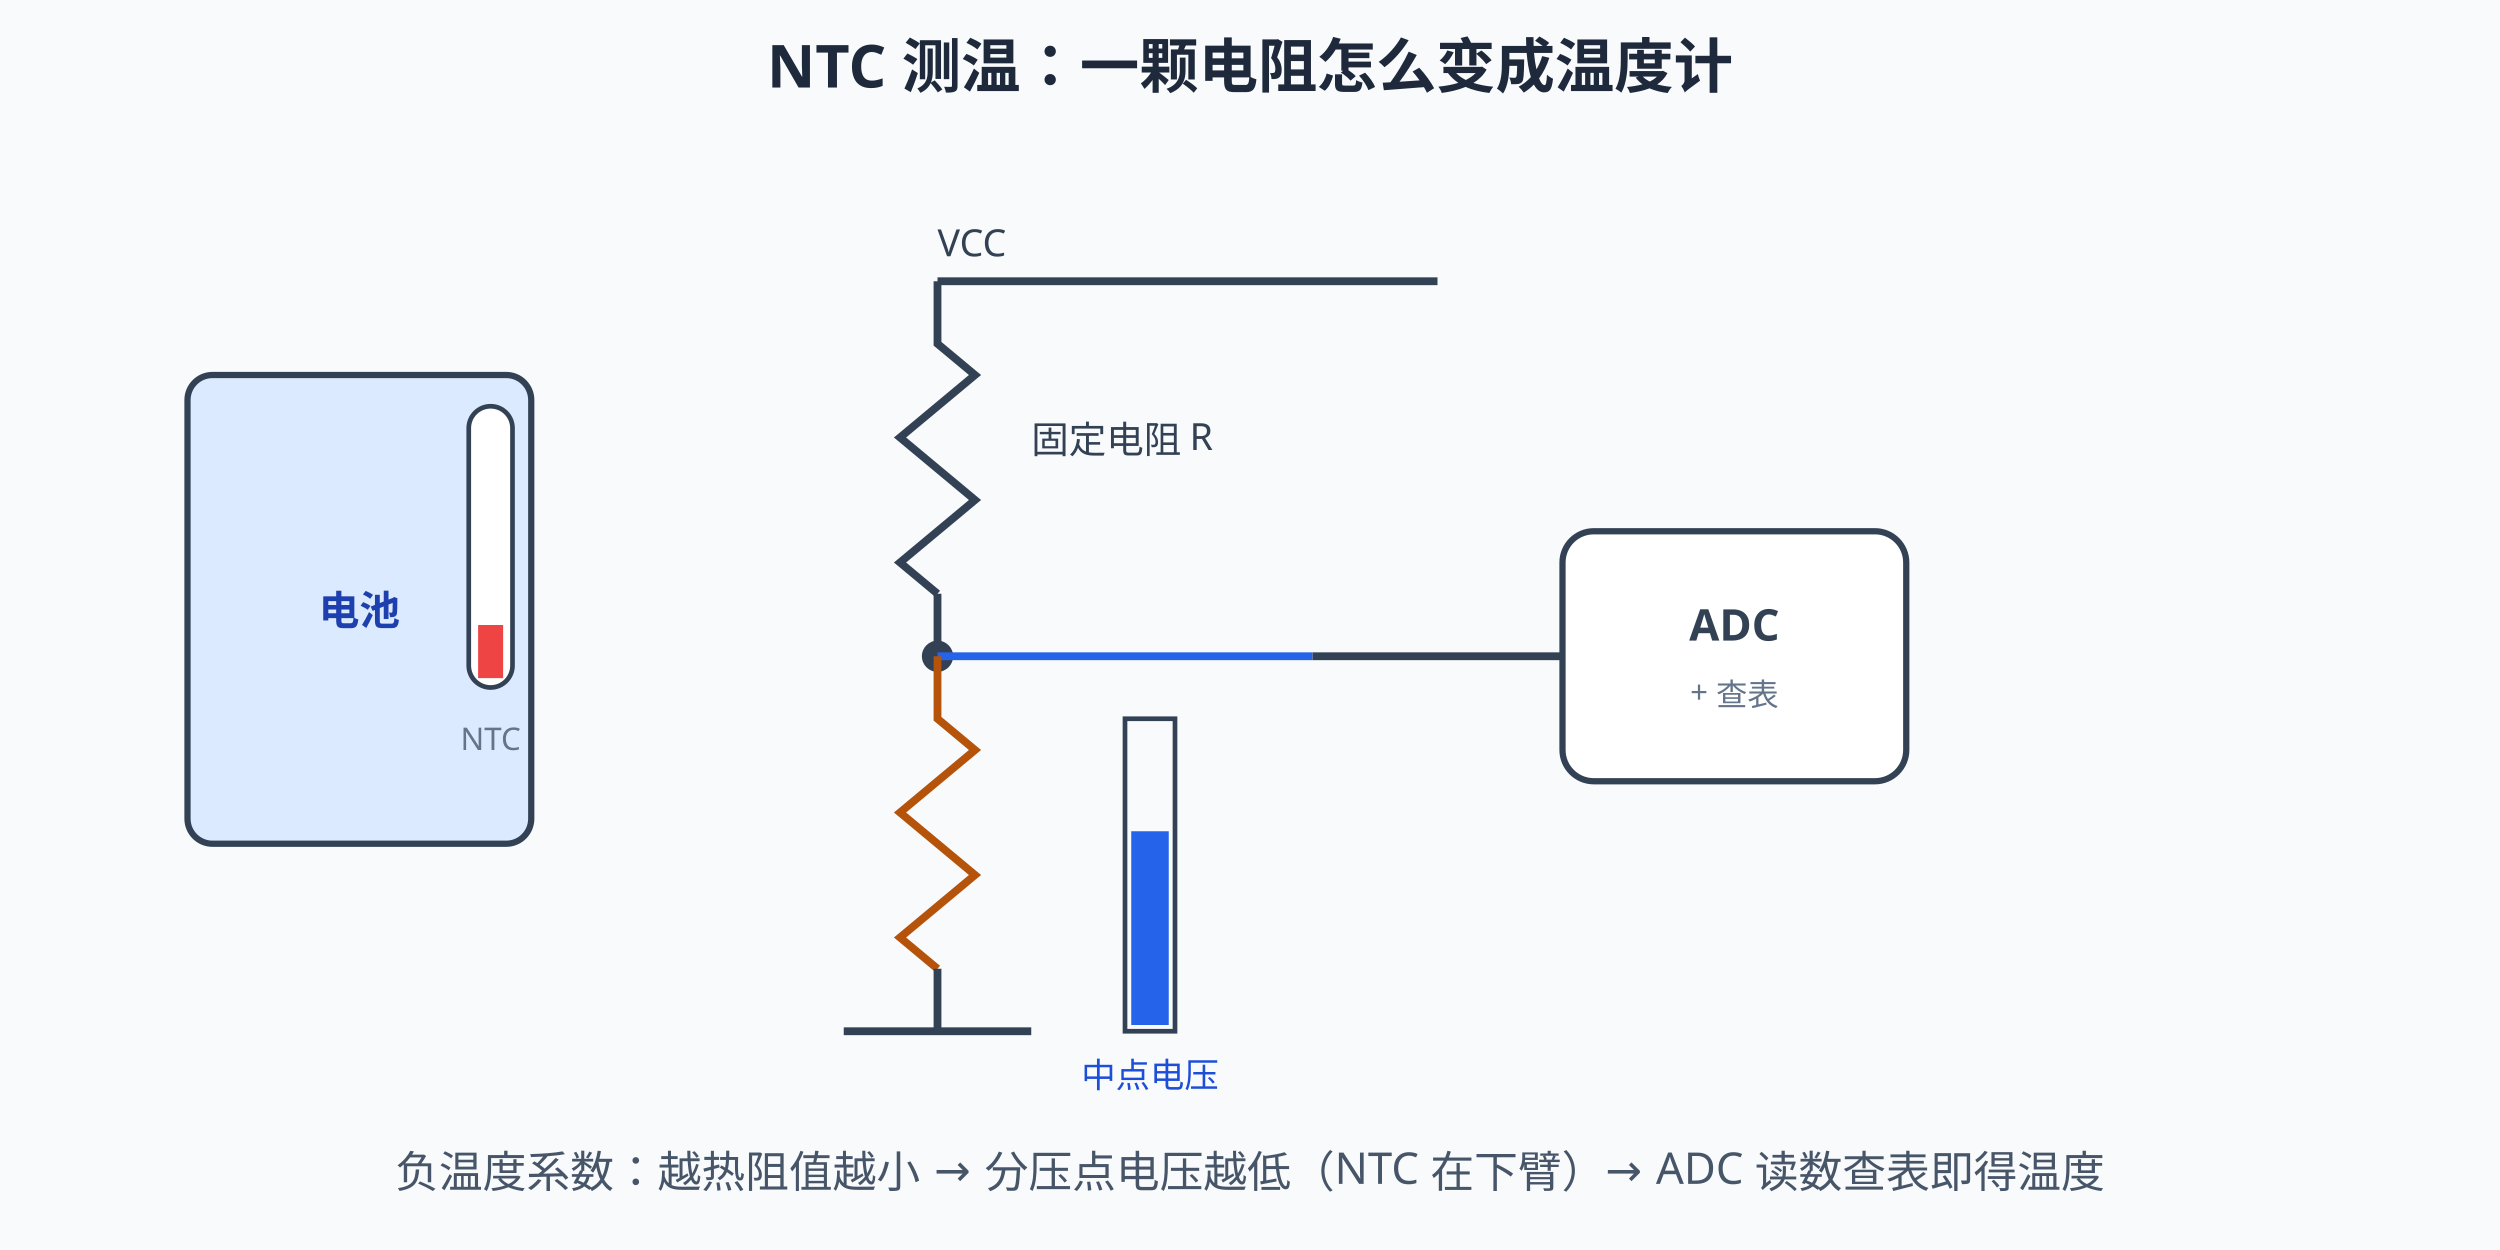
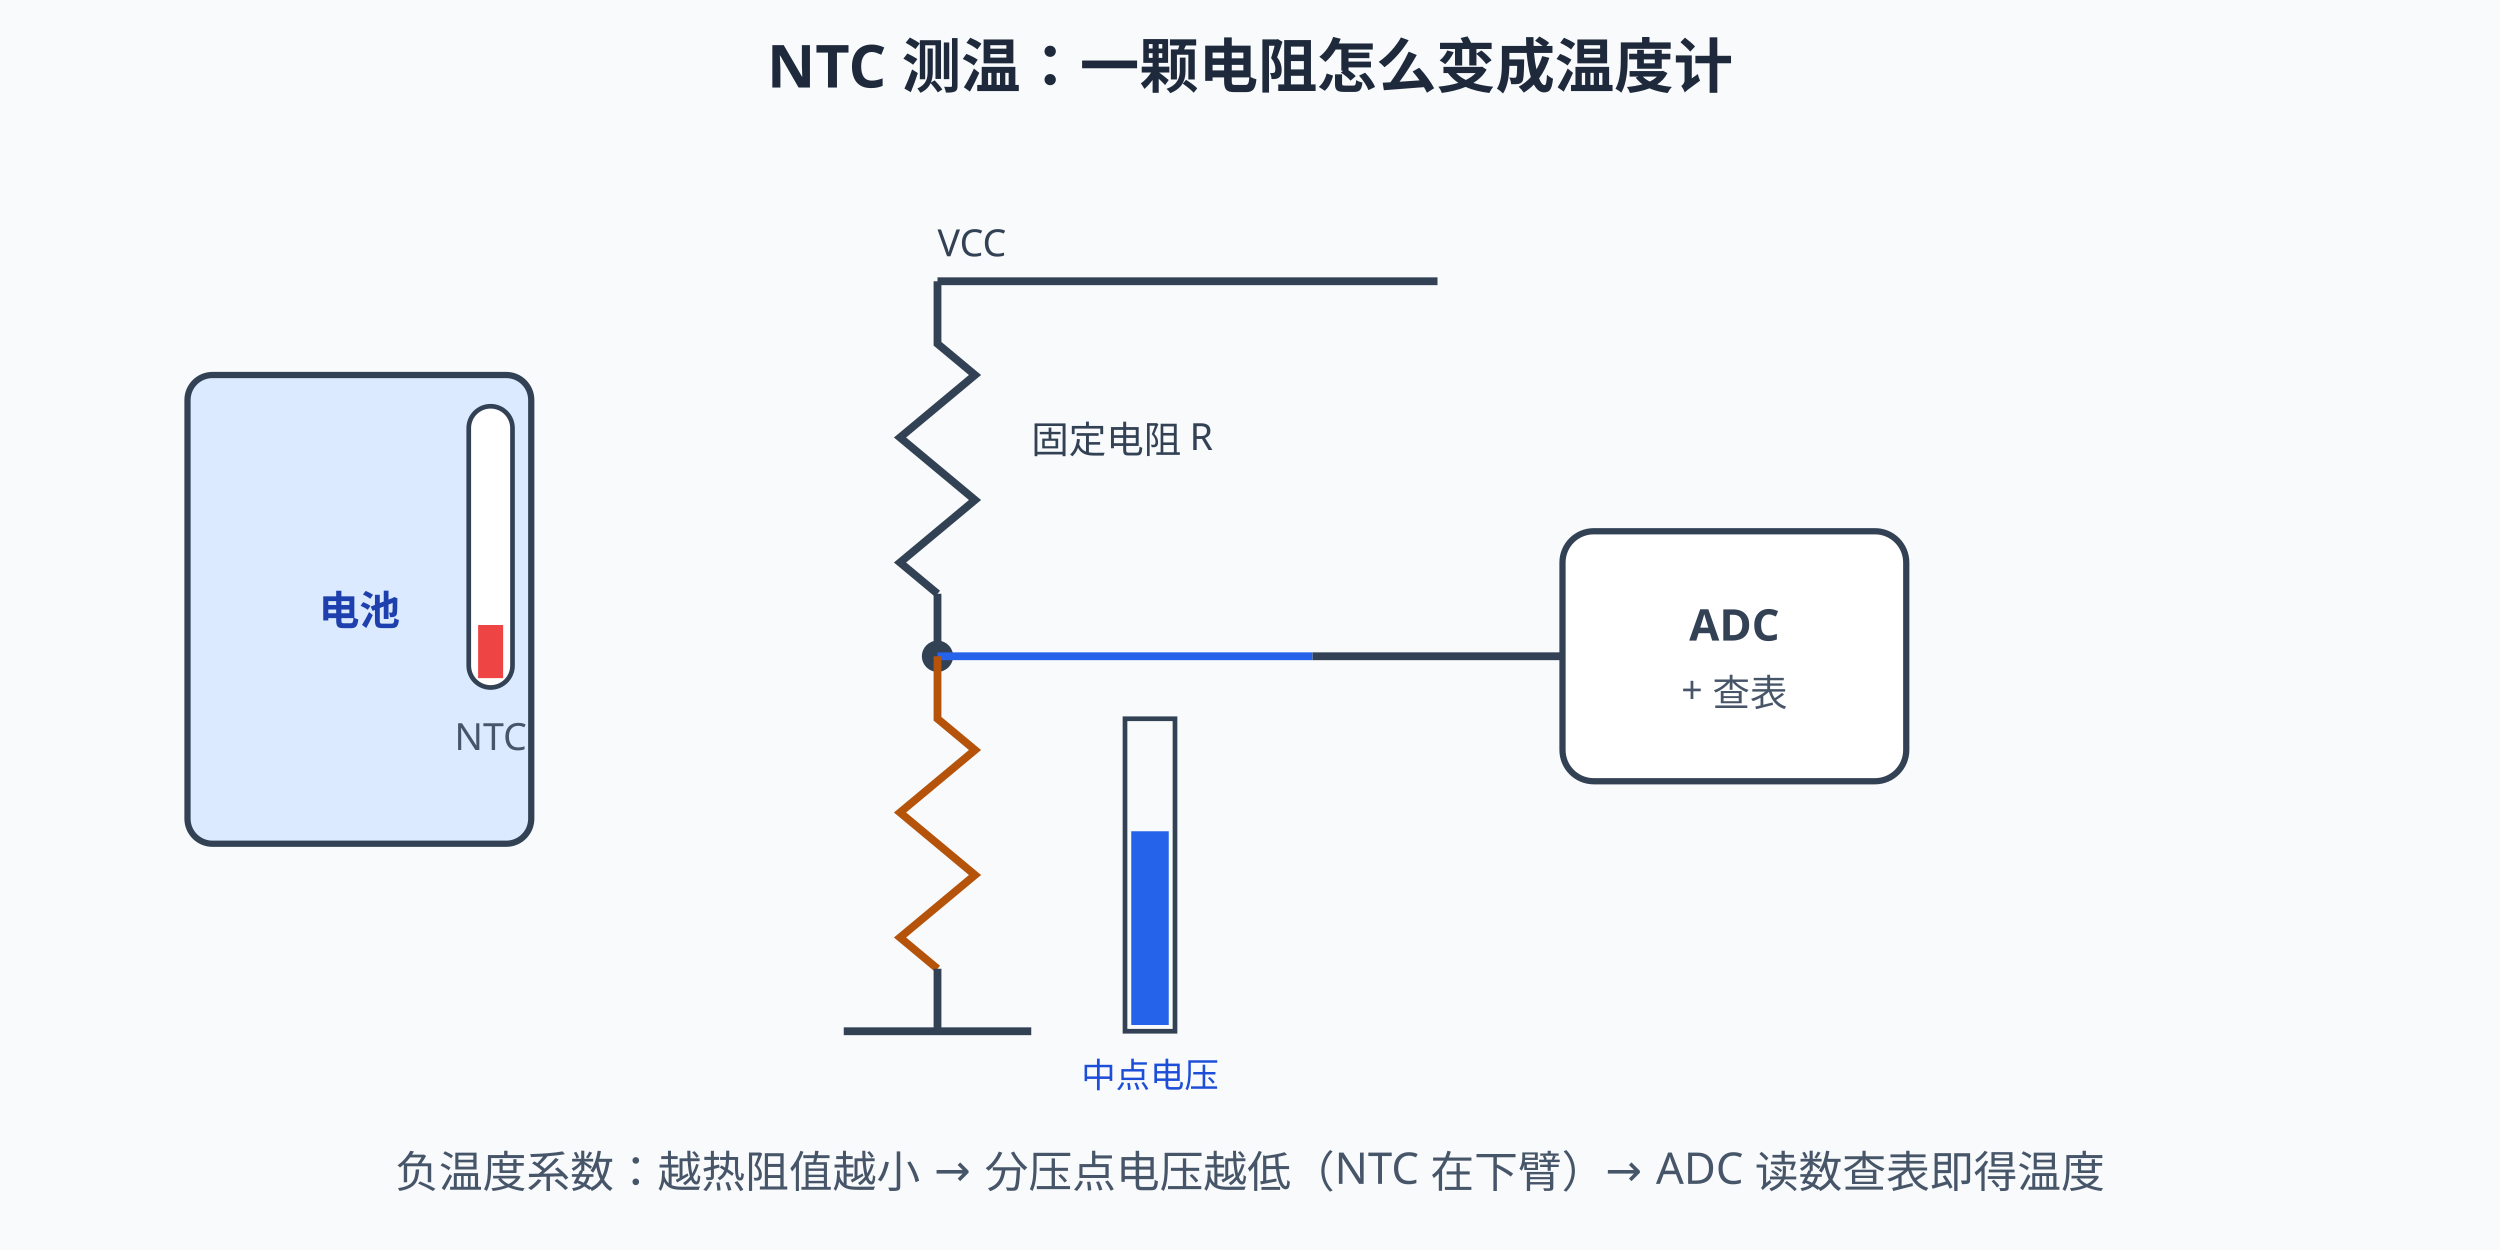
<svg xmlns="http://www.w3.org/2000/svg" width="800" height="400" viewBox="0 0 800 400">
  <rect width="800" height="400" fill="#f8fafc" />
  <style>
  text{font-family:"Segoe UI","Microsoft YaHei",sans-serif;}
  /* 深色模式：GitHub 深色主题下对调底色与文字色，只覆盖配色，不动几何与动画。
     stroke="#fff" 保持白色——那是彩色徽标上的勾选，不在覆盖范围内。 */
  @media (prefers-color-scheme: dark){
  rect[fill="#f8fafc"]{fill:#0f172a}
  rect[fill="#fff"]{fill:#1e293b}
  [fill="#f1f5f9"]{fill:#1e293b}
  [stroke="#f1f5f9"]{stroke:#1e293b}
  [fill="#e2e8f0"]{fill:#334155}
  [stroke="#e2e8f0"]{stroke:#334155}
  [fill="#cbd5e1"]{fill:#475569}
  [stroke="#cbd5e1"]{stroke:#475569}
  [fill="#64748b"]{fill:#94a3b8}
  [stroke="#64748b"]{stroke:#94a3b8}
  [fill="#475569"]{fill:#cbd5e1}
  [stroke="#475569"]{stroke:#cbd5e1}
  [fill="#334155"]{fill:#e2e8f0}
  [stroke="#334155"]{stroke:#e2e8f0}
  [fill="#1e293b"]{fill:#f1f5f9}
  [stroke="#1e293b"]{stroke:#f1f5f9}
  [fill="#dbeafe"]{fill:#1e3a8a}
  [stroke="#dbeafe"]{stroke:#1e3a8a}
  [fill="#eff6ff"]{fill:#172554}
  [stroke="#eff6ff"]{stroke:#172554}
  [fill="#bfdbfe"]{fill:#1e40af}
  [stroke="#bfdbfe"]{stroke:#1e40af}
  [fill="#1d4ed8"]{fill:#60a5fa}
  [stroke="#1d4ed8"]{stroke:#60a5fa}
  [fill="#1e40af"]{fill:#93c5fd}
  [stroke="#1e40af"]{stroke:#93c5fd}
  [fill="#2563eb"]{fill:#60a5fa}
  [stroke="#2563eb"]{stroke:#60a5fa}
  [fill="#3b82f6"]{fill:#60a5fa}
  [stroke="#3b82f6"]{stroke:#60a5fa}
  [fill="#ecfdf5"]{fill:#022c22}
  [stroke="#ecfdf5"]{stroke:#022c22}
  [fill="#a7f3d0"]{fill:#065f46}
  [stroke="#a7f3d0"]{stroke:#065f46}
  [fill="#86efac"]{fill:#166534}
  [stroke="#86efac"]{stroke:#166534}
  [fill="#065f46"]{fill:#6ee7b7}
  [stroke="#065f46"]{stroke:#6ee7b7}
  [fill="#059669"]{fill:#34d399}
  [stroke="#059669"]{stroke:#34d399}
  [fill="#fef2f2"]{fill:#450a0a}
  [stroke="#fef2f2"]{stroke:#450a0a}
  [fill="#fecaca"]{fill:#7f1d1d}
  [stroke="#fecaca"]{stroke:#7f1d1d}
  [fill="#fca5a5"]{fill:#b91c1c}
  [stroke="#fca5a5"]{stroke:#b91c1c}
  [fill="#991b1b"]{fill:#fca5a5}
  [stroke="#991b1b"]{stroke:#fca5a5}
  [fill="#dc2626"]{fill:#f87171}
  [stroke="#dc2626"]{stroke:#f87171}
  [fill="#fffbeb"]{fill:#451a03}
  [stroke="#fffbeb"]{stroke:#451a03}
  [fill="#fef3c7"]{fill:#78350f}
  [stroke="#fef3c7"]{stroke:#78350f}
  [fill="#92400e"]{fill:#fcd34d}
  [stroke="#92400e"]{stroke:#fcd34d}
  [fill="#b45309"]{fill:#fbbf24}
  [stroke="#b45309"]{stroke:#fbbf24}
  }
</style>
  <text x="400" y="28" text-anchor="middle" font-size="19" font-weight="bold" fill="#1e293b">NTC 测温：一颗电阻怎么变成温度计</text>
  <rect x="60" y="120" width="110" height="150" rx="8" fill="#dbeafe" stroke="#334155" stroke-width="2" />
  <text x="115" y="200" text-anchor="middle" font-size="13" font-weight="bold" fill="#1e40af">电池</text>
  <rect x="150" y="130" width="14" height="90" rx="7" fill="#fff" stroke="#334155" stroke-width="1.5" />
  <rect x="153" y="200" width="8" height="17" fill="#ef4444">
    <animate attributeName="height" values="17;60;60;17" keyTimes="0;0.45;0.6;1" dur="8s" repeatCount="indefinite" />
    <animate attributeName="y" values="200;157;157;200" keyTimes="0;0.45;0.6;1" dur="8s" repeatCount="indefinite" />
  </rect>
-   <text x="157" y="240" text-anchor="middle" font-size="10" fill="#64748b">NTC</text>
+   <text x="157" y="240" text-anchor="middle" font-size="12" fill="#475569">NTC</text>
  <line x1="300" y1="90" x2="460" y2="90" stroke="#334155" stroke-width="2.5" />
  <text x="300" y="82" font-size="12" fill="#334155">VCC</text>
  <polyline points="300,90 300,110 312,120 288,140 312,160 288,180 300,190" fill="none" stroke="#334155" stroke-width="2.5" />
  <text x="330" y="145" font-size="12" fill="#334155">固定电阻 R</text>
  <line x1="300" y1="190" x2="300" y2="210" stroke="#334155" stroke-width="2.5" />
  <circle cx="300" cy="210" r="5" fill="#334155" />
  <line x1="300" y1="210" x2="420" y2="210" stroke="#2563eb" stroke-width="2.5" />
  <polyline points="300,210 300,230 312,240 288,260 312,280 288,300 300,310" fill="none" stroke="#b45309" stroke-width="2.5" />
  <line x1="300" y1="310" x2="300" y2="330" stroke="#334155" stroke-width="2.5" />
  <line x1="270" y1="330" x2="330" y2="330" stroke="#334155" stroke-width="2.5" />
  <g font-size="12" fill="#b45309" font-weight="bold">
    <text x="335" y="245" opacity="0">NTC = 10kΩ（25°C）<animate attributeName="opacity" values="0;1;1;0;0" keyTimes="0;0.03;0.25;0.3;1" dur="8s" repeatCount="indefinite" />
    </text>
    <text x="335" y="245" opacity="0">NTC = 6.5kΩ（42°C）<animate attributeName="opacity" values="0;0;1;1;0;0" keyTimes="0;0.3;0.33;0.55;0.6;1" dur="8s" repeatCount="indefinite" />
    </text>
    <text x="335" y="245" opacity="0">NTC = 4.2kΩ（60°C）<animate attributeName="opacity" values="0;0;1;1;0;0" keyTimes="0;0.6;0.63;0.9;0.95;1" dur="8s" repeatCount="indefinite" />
    </text>
  </g>
  <rect x="360" y="230" width="16" height="100" fill="none" stroke="#334155" stroke-width="1.5" />
  <rect x="362" y="266" width="12" height="62" fill="#2563eb">
    <animate attributeName="height" values="62;30;30;62" keyTimes="0;0.45;0.6;1" dur="8s" repeatCount="indefinite" />
    <animate attributeName="y" values="266;298;298;266" keyTimes="0;0.45;0.6;1" dur="8s" repeatCount="indefinite" />
  </rect>
  <text x="368" y="348" text-anchor="middle" font-size="11" fill="#1d4ed8">中点电压</text>
  <line x1="420" y1="210" x2="500" y2="210" stroke="#334155" stroke-width="2.5" />
  <rect x="500" y="170" width="110" height="80" rx="10" fill="#fff" stroke="#334155" stroke-width="2" />
  <text x="555" y="205" text-anchor="middle" font-size="14" font-weight="bold" fill="#334155">ADC</text>
-   <text x="555" y="225" text-anchor="middle" font-size="10" fill="#64748b">+ 查表</text>
+   <text x="555" y="225" text-anchor="middle" font-size="12" fill="#475569">+ 查表</text>
  <g font-size="16" font-weight="bold" fill="#dc2626">
    <text x="650" y="215" opacity="0">25°C<animate attributeName="opacity" values="0;1;1;0;0" keyTimes="0;0.03;0.25;0.3;1" dur="8s" repeatCount="indefinite" />
    </text>
    <text x="650" y="215" opacity="0">42°C<animate attributeName="opacity" values="0;0;1;1;0;0" keyTimes="0;0.3;0.33;0.55;0.6;1" dur="8s" repeatCount="indefinite" />
    </text>
    <text x="650" y="215" opacity="0">60°C ⚠<animate attributeName="opacity" values="0;0;1;1;0;0" keyTimes="0;0.6;0.63;0.9;0.95;1" dur="8s" repeatCount="indefinite" />
    </text>
  </g>
  <text x="400" y="380" text-anchor="middle" font-size="14" fill="#475569">负温度系数：越热阻值越小 → 分压点电压越低（NTC 在下臂）→ ADC 读数查表即得温度</text>
</svg>
